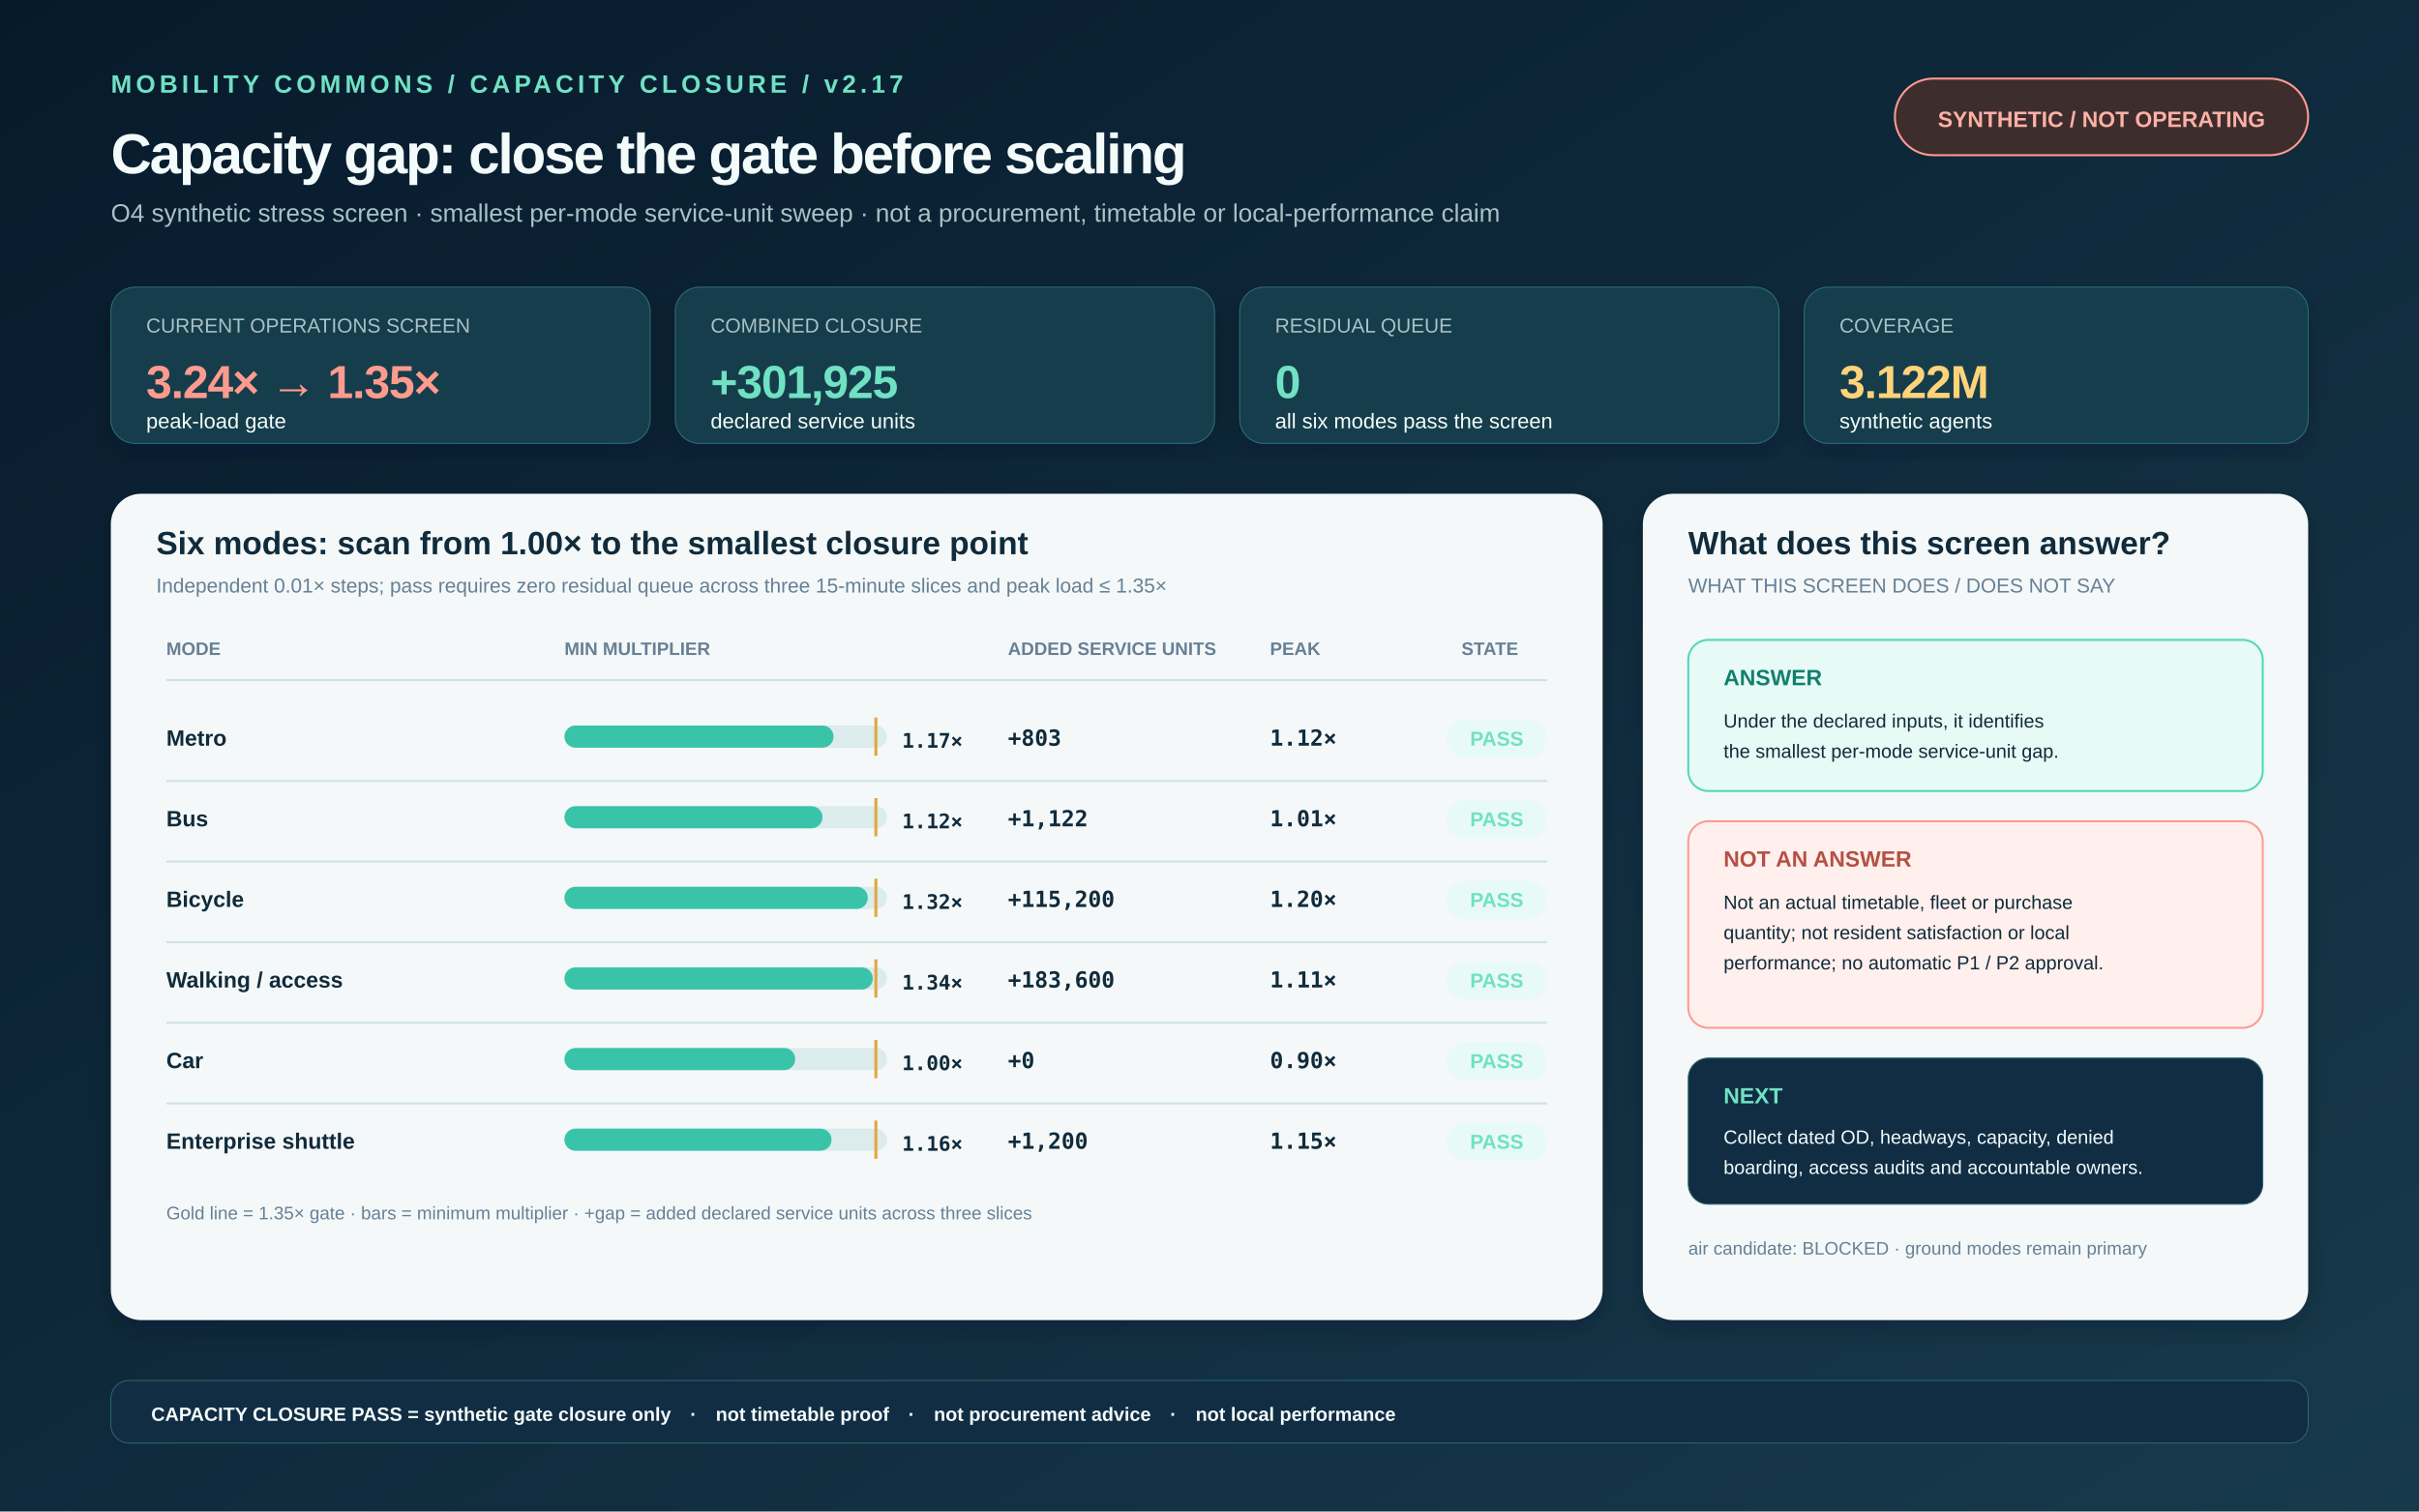
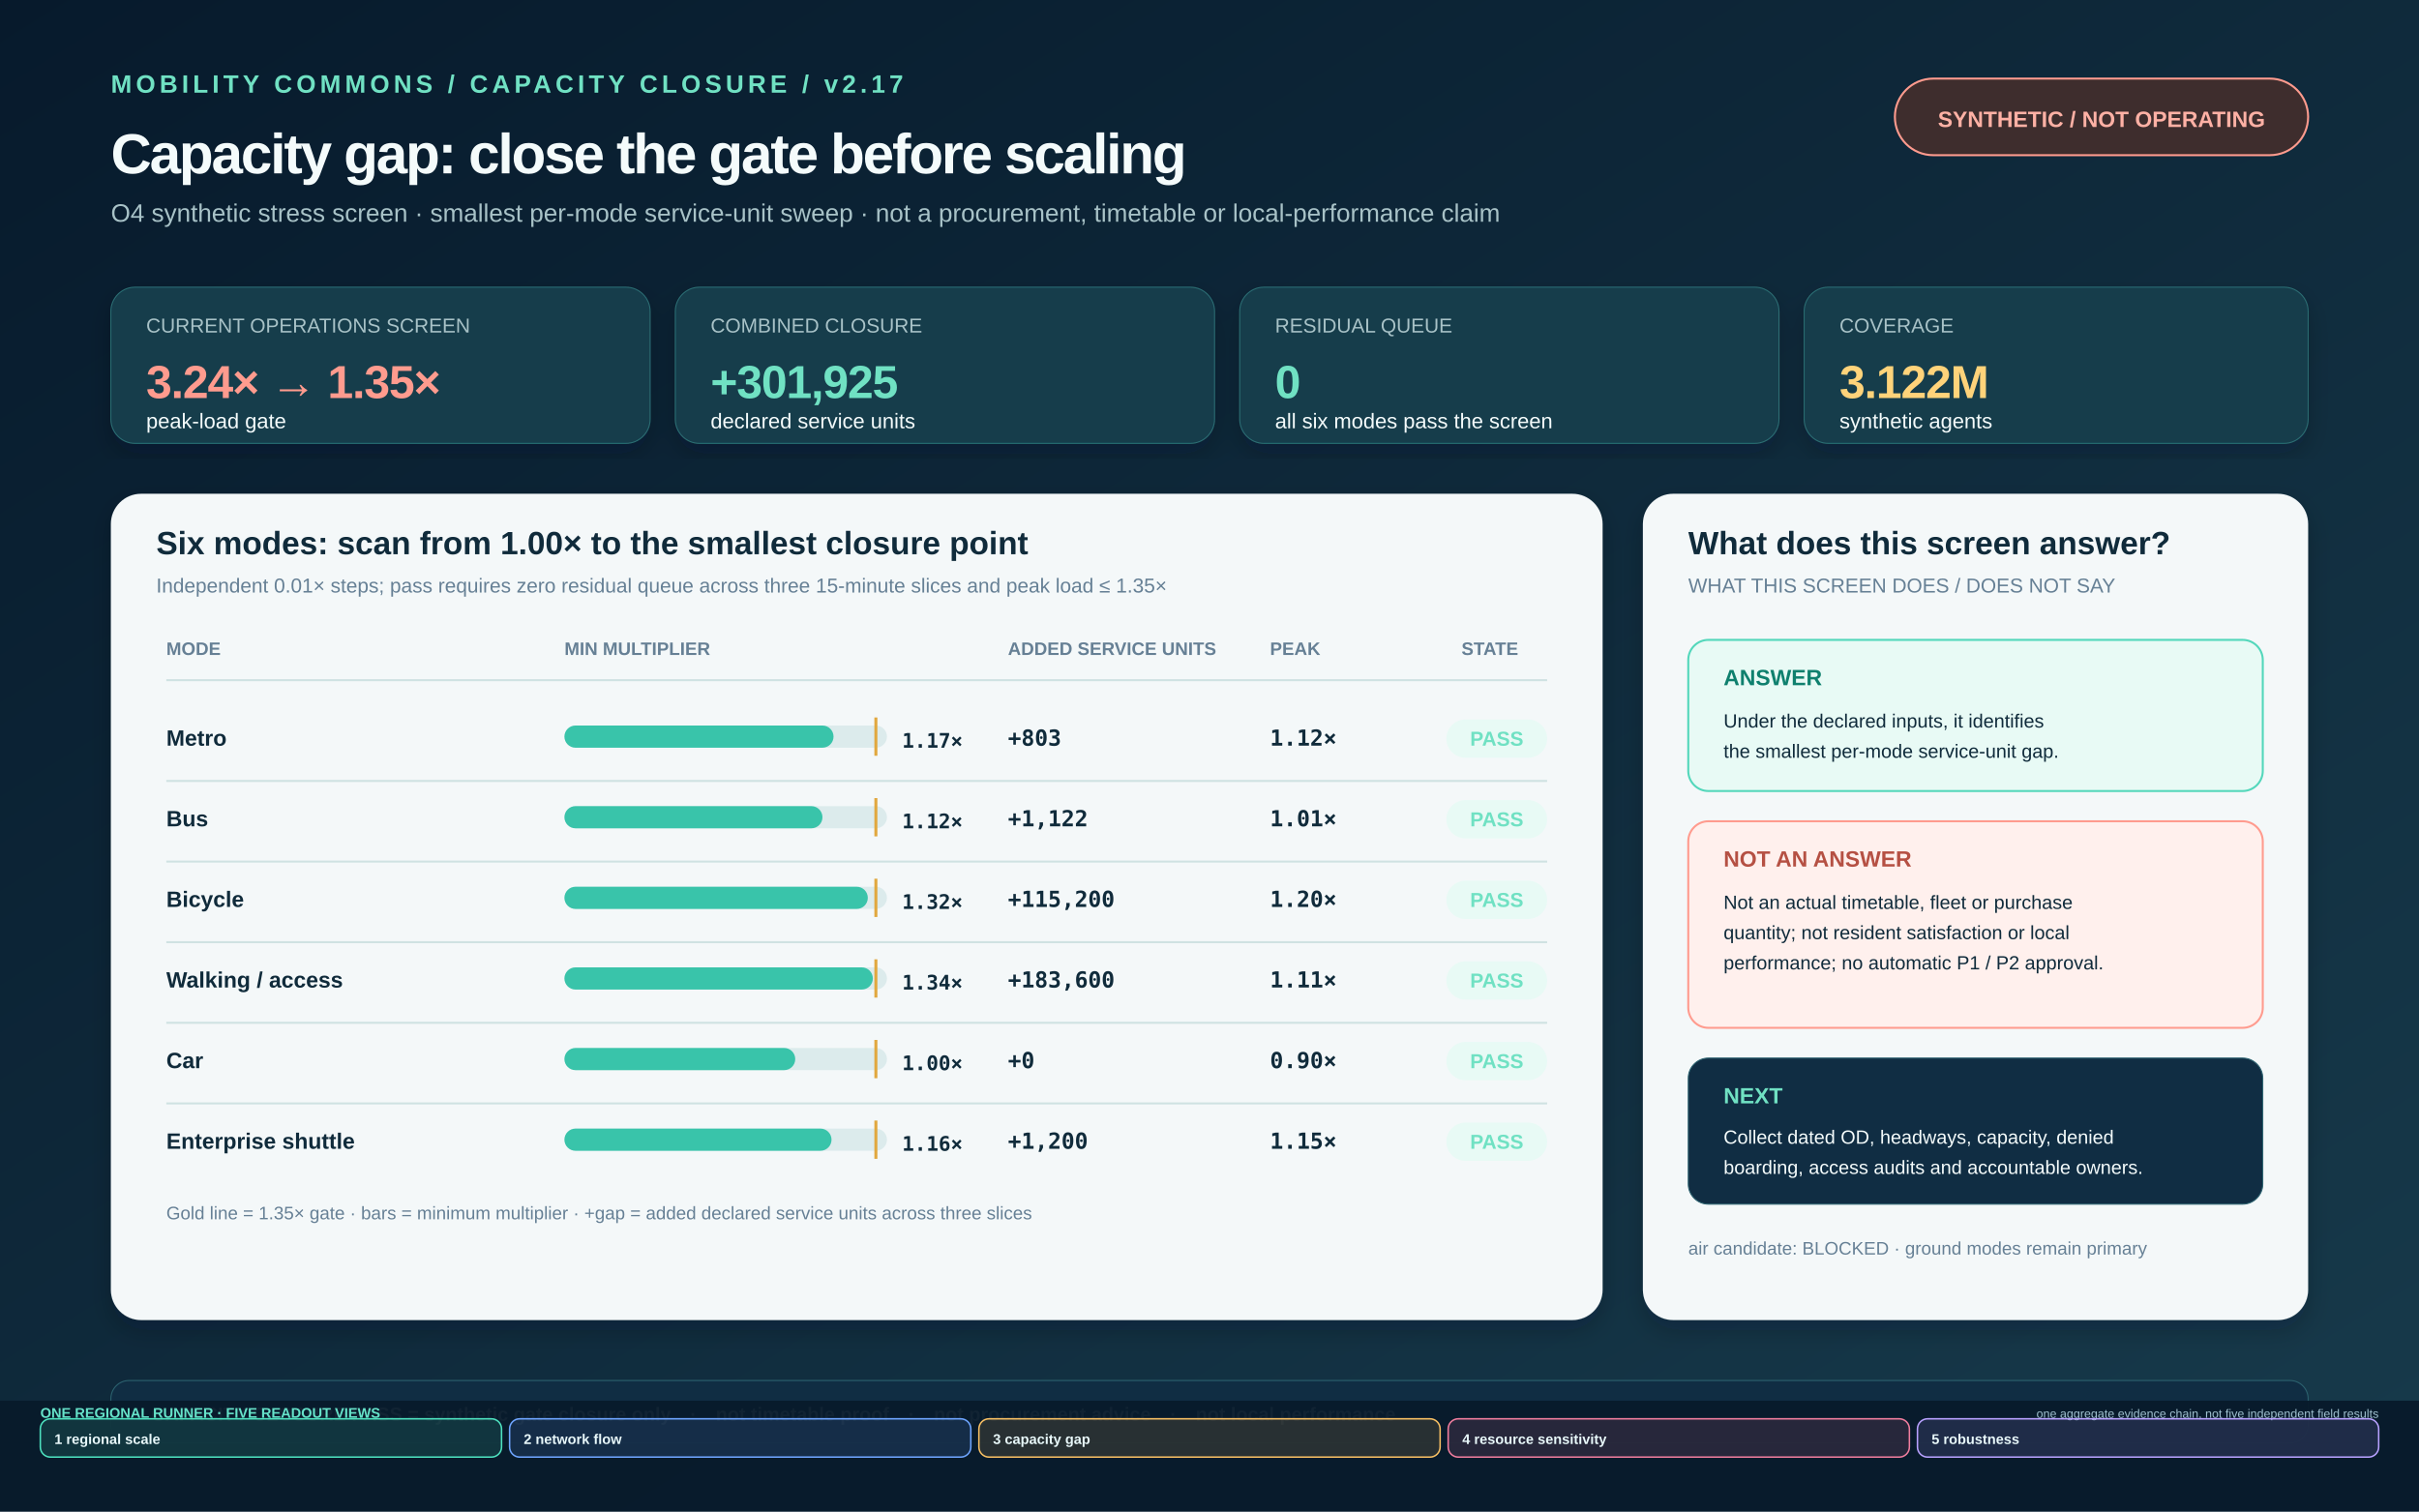
<svg xmlns="http://www.w3.org/2000/svg" width="2400" height="1500" viewBox="0 0 2400 1500" role="img" aria-labelledby="title desc">
  <defs>
    <linearGradient id="bg" x1="0" y1="0" x2="1" y2="1">
      <stop offset="0" stop-color="#071a2c" />
      <stop offset="1" stop-color="#173a4b" />
    </linearGradient>
    <linearGradient id="teal" x1="0" y1="0" x2="1" y2="0">
      <stop offset="0" stop-color="#32c5aa" />
      <stop offset="1" stop-color="#70e1c3" />
    </linearGradient>
    <filter id="shadow" x="-10%" y="-10%" width="120%" height="120%">
      <feDropShadow dx="0" dy="10" stdDeviation="12" flood-color="#00111f" flood-opacity=".22" />
    </filter>
    <style>
      .sans{font-family:"Helvetica Neue",Arial,sans-serif}.mono{font-family:"SFMono-Regular",Consolas,monospace}.white{fill:#f4fbfb}.muted{fill:#a8c2c7}.teal{fill:#70e1c3}.amber{fill:#ffd37a}.ink{fill:#102b3b}.small{font-size:20px}.label{font-size:24px;font-weight:750}.value{font-size:46px;font-weight:850;letter-spacing:-1px}.title{font-size:56px;font-weight:850;letter-spacing:-2px}.card{fill:#f4f8f9}.line{stroke:#cfe2e2;stroke-width:2}.pill{font-size:20px;font-weight:850}.row{font-size:22px;font-weight:750}.bar{fill:#dcebec}.barfill{fill:#39c4aa}.note{font-size:19px}
    </style>
  </defs>
  <rect width="2400" height="1500" fill="url(#bg)" />
  <text x="110" y="92" class="sans teal" font-size="25" font-weight="800" letter-spacing="4">MOBILITY COMMONS / CAPACITY CLOSURE / v2.17</text>
  <text x="110" y="172" class="sans white title">Capacity gap: close the gate before scaling</text>
  <text x="110" y="220" class="sans muted" font-size="25">O4 synthetic stress screen · smallest per-mode service-unit sweep · not a procurement, timetable or local-performance claim</text>
  <rect x="1880" y="78" width="410" height="76" rx="38" fill="#3e2d2d" stroke="#ff9b8e" stroke-width="2" />
  <text x="2085" y="126" text-anchor="middle" class="sans" fill="#ffb1a5" font-size="22" font-weight="850">SYNTHETIC / NOT OPERATING</text>
  <g filter="url(#shadow)">
    <rect x="110" y="285" width="535" height="155" rx="24" fill="#143c4c" stroke="#2d6e73" />
    <rect x="670" y="285" width="535" height="155" rx="24" fill="#143c4c" stroke="#2d6e73" />
    <rect x="1230" y="285" width="535" height="155" rx="24" fill="#143c4c" stroke="#2d6e73" />
    <rect x="1790" y="285" width="500" height="155" rx="24" fill="#143c4c" stroke="#2d6e73" />
  </g>
  <text x="145" y="330" class="sans muted small">CURRENT OPERATIONS SCREEN</text>
  <text x="145" y="395" class="sans value" fill="#ff9b8e">3.24× → 1.35×</text>
  <text x="145" y="425" class="sans white" font-size="21">peak-load gate</text>
  <text x="705" y="330" class="sans muted small">COMBINED CLOSURE</text>
  <text x="705" y="395" class="sans teal value">+301,925</text>
  <text x="705" y="425" class="sans white" font-size="21">declared service units</text>
  <text x="1265" y="330" class="sans muted small">RESIDUAL QUEUE</text>
  <text x="1265" y="395" class="sans teal value">0</text>
  <text x="1265" y="425" class="sans white" font-size="21">all six modes pass the screen</text>
  <text x="1825" y="330" class="sans muted small">COVERAGE</text>
  <text x="1825" y="395" class="sans amber value">3.122M</text>
  <text x="1825" y="425" class="sans white" font-size="21">synthetic agents</text>
  <rect x="110" y="490" width="1480" height="820" rx="30" class="card" filter="url(#shadow)" />
  <text x="155" y="550" class="sans ink" font-size="32" font-weight="850">Six modes: scan from 1.00× to the smallest closure point</text>
  <text x="155" y="588" class="sans" fill="#668095" font-size="20">Independent 0.01× steps; pass requires zero residual queue across three 15-minute slices and peak load ≤ 1.35×</text>
  <text x="165" y="650" class="sans" fill="#668095" font-size="18" font-weight="850">MODE</text>
  <text x="560" y="650" class="sans" fill="#668095" font-size="18" font-weight="850">MIN MULTIPLIER</text>
  <text x="1000" y="650" class="sans" fill="#668095" font-size="18" font-weight="850">ADDED SERVICE UNITS</text>
  <text x="1260" y="650" class="sans" fill="#668095" font-size="18" font-weight="850">PEAK</text>
  <text x="1450" y="650" class="sans" fill="#668095" font-size="18" font-weight="850">STATE</text>
  <line x1="165" y1="675" x2="1535" y2="675" class="line" />
  <g class="sans">
    <text x="165" y="740" class="ink row">Metro</text>
    <rect x="560" y="720" width="320" height="22" rx="11" class="bar" />
    <rect x="560" y="720" width="267" height="22" rx="11" class="barfill" />
    <line x1="869" y1="712" x2="869" y2="750" stroke="#e1a83f" stroke-width="3" />
    <text x="895" y="742" class="mono ink pill">1.17×</text>
    <text x="1000" y="740" class="mono ink row">+803</text>
    <text x="1260" y="740" class="mono ink row">1.12×</text>
    <rect x="1435" y="714" width="100" height="38" rx="19" fill="#e8faf5" />
    <text x="1485" y="740" text-anchor="middle" class="teal pill">PASS</text>
    <line x1="165" y1="775" x2="1535" y2="775" class="line" />
    <text x="165" y="820" class="ink row">Bus</text>
    <rect x="560" y="800" width="320" height="22" rx="11" class="bar" />
    <rect x="560" y="800" width="256" height="22" rx="11" class="barfill" />
    <line x1="869" y1="792" x2="869" y2="830" stroke="#e1a83f" stroke-width="3" />
    <text x="895" y="822" class="mono ink pill">1.12×</text>
    <text x="1000" y="820" class="mono ink row">+1,122</text>
    <text x="1260" y="820" class="mono ink row">1.01×</text>
    <rect x="1435" y="794" width="100" height="38" rx="19" fill="#e8faf5" />
    <text x="1485" y="820" text-anchor="middle" class="teal pill">PASS</text>
    <line x1="165" y1="855" x2="1535" y2="855" class="line" />
    <text x="165" y="900" class="ink row">Bicycle</text>
    <rect x="560" y="880" width="320" height="22" rx="11" class="bar" />
    <rect x="560" y="880" width="301" height="22" rx="11" class="barfill" />
    <line x1="869" y1="872" x2="869" y2="910" stroke="#e1a83f" stroke-width="3" />
    <text x="895" y="902" class="mono ink pill">1.32×</text>
    <text x="1000" y="900" class="mono ink row">+115,200</text>
    <text x="1260" y="900" class="mono ink row">1.20×</text>
    <rect x="1435" y="874" width="100" height="38" rx="19" fill="#e8faf5" />
    <text x="1485" y="900" text-anchor="middle" class="teal pill">PASS</text>
    <line x1="165" y1="935" x2="1535" y2="935" class="line" />
    <text x="165" y="980" class="ink row">Walking / access</text>
    <rect x="560" y="960" width="320" height="22" rx="11" class="bar" />
    <rect x="560" y="960" width="306" height="22" rx="11" class="barfill" />
    <line x1="869" y1="952" x2="869" y2="990" stroke="#e1a83f" stroke-width="3" />
    <text x="895" y="982" class="mono ink pill">1.34×</text>
    <text x="1000" y="980" class="mono ink row">+183,600</text>
    <text x="1260" y="980" class="mono ink row">1.11×</text>
    <rect x="1435" y="954" width="100" height="38" rx="19" fill="#e8faf5" />
    <text x="1485" y="980" text-anchor="middle" class="teal pill">PASS</text>
    <line x1="165" y1="1015" x2="1535" y2="1015" class="line" />
    <text x="165" y="1060" class="ink row">Car</text>
    <rect x="560" y="1040" width="320" height="22" rx="11" class="bar" />
    <rect x="560" y="1040" width="229" height="22" rx="11" class="barfill" />
    <line x1="869" y1="1032" x2="869" y2="1070" stroke="#e1a83f" stroke-width="3" />
    <text x="895" y="1062" class="mono ink pill">1.00×</text>
    <text x="1000" y="1060" class="mono ink row">+0</text>
    <text x="1260" y="1060" class="mono ink row">0.90×</text>
    <rect x="1435" y="1034" width="100" height="38" rx="19" fill="#e8faf5" />
    <text x="1485" y="1060" text-anchor="middle" class="teal pill">PASS</text>
    <line x1="165" y1="1095" x2="1535" y2="1095" class="line" />
    <text x="165" y="1140" class="ink row">Enterprise shuttle</text>
    <rect x="560" y="1120" width="320" height="22" rx="11" class="bar" />
    <rect x="560" y="1120" width="265" height="22" rx="11" class="barfill" />
    <line x1="869" y1="1112" x2="869" y2="1150" stroke="#e1a83f" stroke-width="3" />
    <text x="895" y="1142" class="mono ink pill">1.16×</text>
    <text x="1000" y="1140" class="mono ink row">+1,200</text>
    <text x="1260" y="1140" class="mono ink row">1.15×</text>
    <rect x="1435" y="1114" width="100" height="38" rx="19" fill="#e8faf5" />
    <text x="1485" y="1140" text-anchor="middle" class="teal pill">PASS</text>
  </g>
  <text x="165" y="1210" class="sans" fill="#668095" font-size="18">Gold line = 1.35× gate · bars = minimum multiplier · +gap = added declared service units across three slices</text>
  <rect x="1630" y="490" width="660" height="820" rx="30" class="card" filter="url(#shadow)" />
  <text x="1675" y="550" class="sans ink" font-size="32" font-weight="850">What does this screen answer?</text>
  <text x="1675" y="588" class="sans" fill="#668095" font-size="20">WHAT THIS SCREEN DOES / DOES NOT SAY</text>
  <rect x="1675" y="635" width="570" height="150" rx="20" fill="#e8faf5" stroke="#53d7bb" stroke-width="2" />
  <text x="1710" y="680" class="sans" fill="#0f806e" font-size="22" font-weight="850">ANSWER</text>
  <text x="1710" y="722" class="sans ink note">Under the declared inputs, it identifies</text>
  <text x="1710" y="752" class="sans ink note">the smallest per-mode service-unit gap.</text>
  <rect x="1675" y="815" width="570" height="205" rx="20" fill="#fff0ed" stroke="#ff9b8e" stroke-width="2" />
  <text x="1710" y="860" class="sans" fill="#b55043" font-size="22" font-weight="850">NOT AN ANSWER</text>
  <text x="1710" y="902" class="sans ink note">Not an actual timetable, fleet or purchase</text>
  <text x="1710" y="932" class="sans ink note">quantity; not resident satisfaction or local</text>
  <text x="1710" y="962" class="sans ink note">performance; no automatic P1 / P2 approval.</text>
  <rect x="1675" y="1050" width="570" height="145" rx="20" fill="#102d43" stroke="#2c6370" />
  <text x="1710" y="1095" class="sans teal" font-size="22" font-weight="850">NEXT</text>
  <text x="1710" y="1135" class="sans white note">Collect dated OD, headways, capacity, denied</text>
  <text x="1710" y="1165" class="sans white note">boarding, access audits and accountable owners.</text>
  <text x="1675" y="1245" class="sans" fill="#668095" font-size="18">air candidate: BLOCKED · ground modes remain primary</text>
  <rect x="110" y="1370" width="2180" height="62" rx="18" fill="#102d43" stroke="#2c6370" />
  <text x="150" y="1410" class="sans white" font-size="19" font-weight="750">CAPACITY CLOSURE PASS = synthetic gate closure only　·　not timetable proof　·　not procurement advice　·　not local performance</text>
+   <g id="evidence-chain-ribbon">
+     <rect x="0" y="1390" width="2400" height="110" fill="#071A2B" opacity=".96" />
+     <text x="40" y="1407" font-family="Arial,sans-serif" font-size="14" font-weight="800" fill="#66E3CA">ONE REGIONAL RUNNER · FIVE READOUT VIEWS</text>
+     <text x="2360" y="1407" text-anchor="end" font-family="Arial,sans-serif" font-size="12" fill="#9FC0CF">one aggregate evidence chain, not five independent field results</text>
+     <rect x="40.0" y="1408" width="457.6" height="38" rx="10" fill="#4DE1BF22" stroke="#4DE1BF" stroke-width="1.5" />
+     <text x="54.0" y="1433" font-family="Arial,sans-serif" font-size="14" font-weight="800" fill="#E8F8FA">1  regional scale</text>
+     <rect x="505.6" y="1408" width="457.6" height="38" rx="10" fill="#6EA5FF22" stroke="#6EA5FF" stroke-width="1.5" />
+     <text x="519.6" y="1433" font-family="Arial,sans-serif" font-size="14" font-weight="800" fill="#E8F8FA">2  network flow</text>
+     <rect x="971.2" y="1408" width="457.6" height="38" rx="10" fill="#F7BF6322" stroke="#F7BF63" stroke-width="1.5" />
+     <text x="985.2" y="1433" font-family="Arial,sans-serif" font-size="14" font-weight="800" fill="#E8F8FA">3  capacity gap</text>
+     <rect x="1436.8" y="1408" width="457.6" height="38" rx="10" fill="#F07D9E22" stroke="#F07D9E" stroke-width="1.5" />
+     <text x="1450.8" y="1433" font-family="Arial,sans-serif" font-size="14" font-weight="800" fill="#E8F8FA">4  resource sensitivity</text>
+     <rect x="1902.4" y="1408" width="457.6" height="38" rx="10" fill="#B8A1FF22" stroke="#B8A1FF" stroke-width="1.5" />
+     <text x="1916.4" y="1433" font-family="Arial,sans-serif" font-size="14" font-weight="800" fill="#E8F8FA">5  robustness</text>
+   </g>
</svg>
